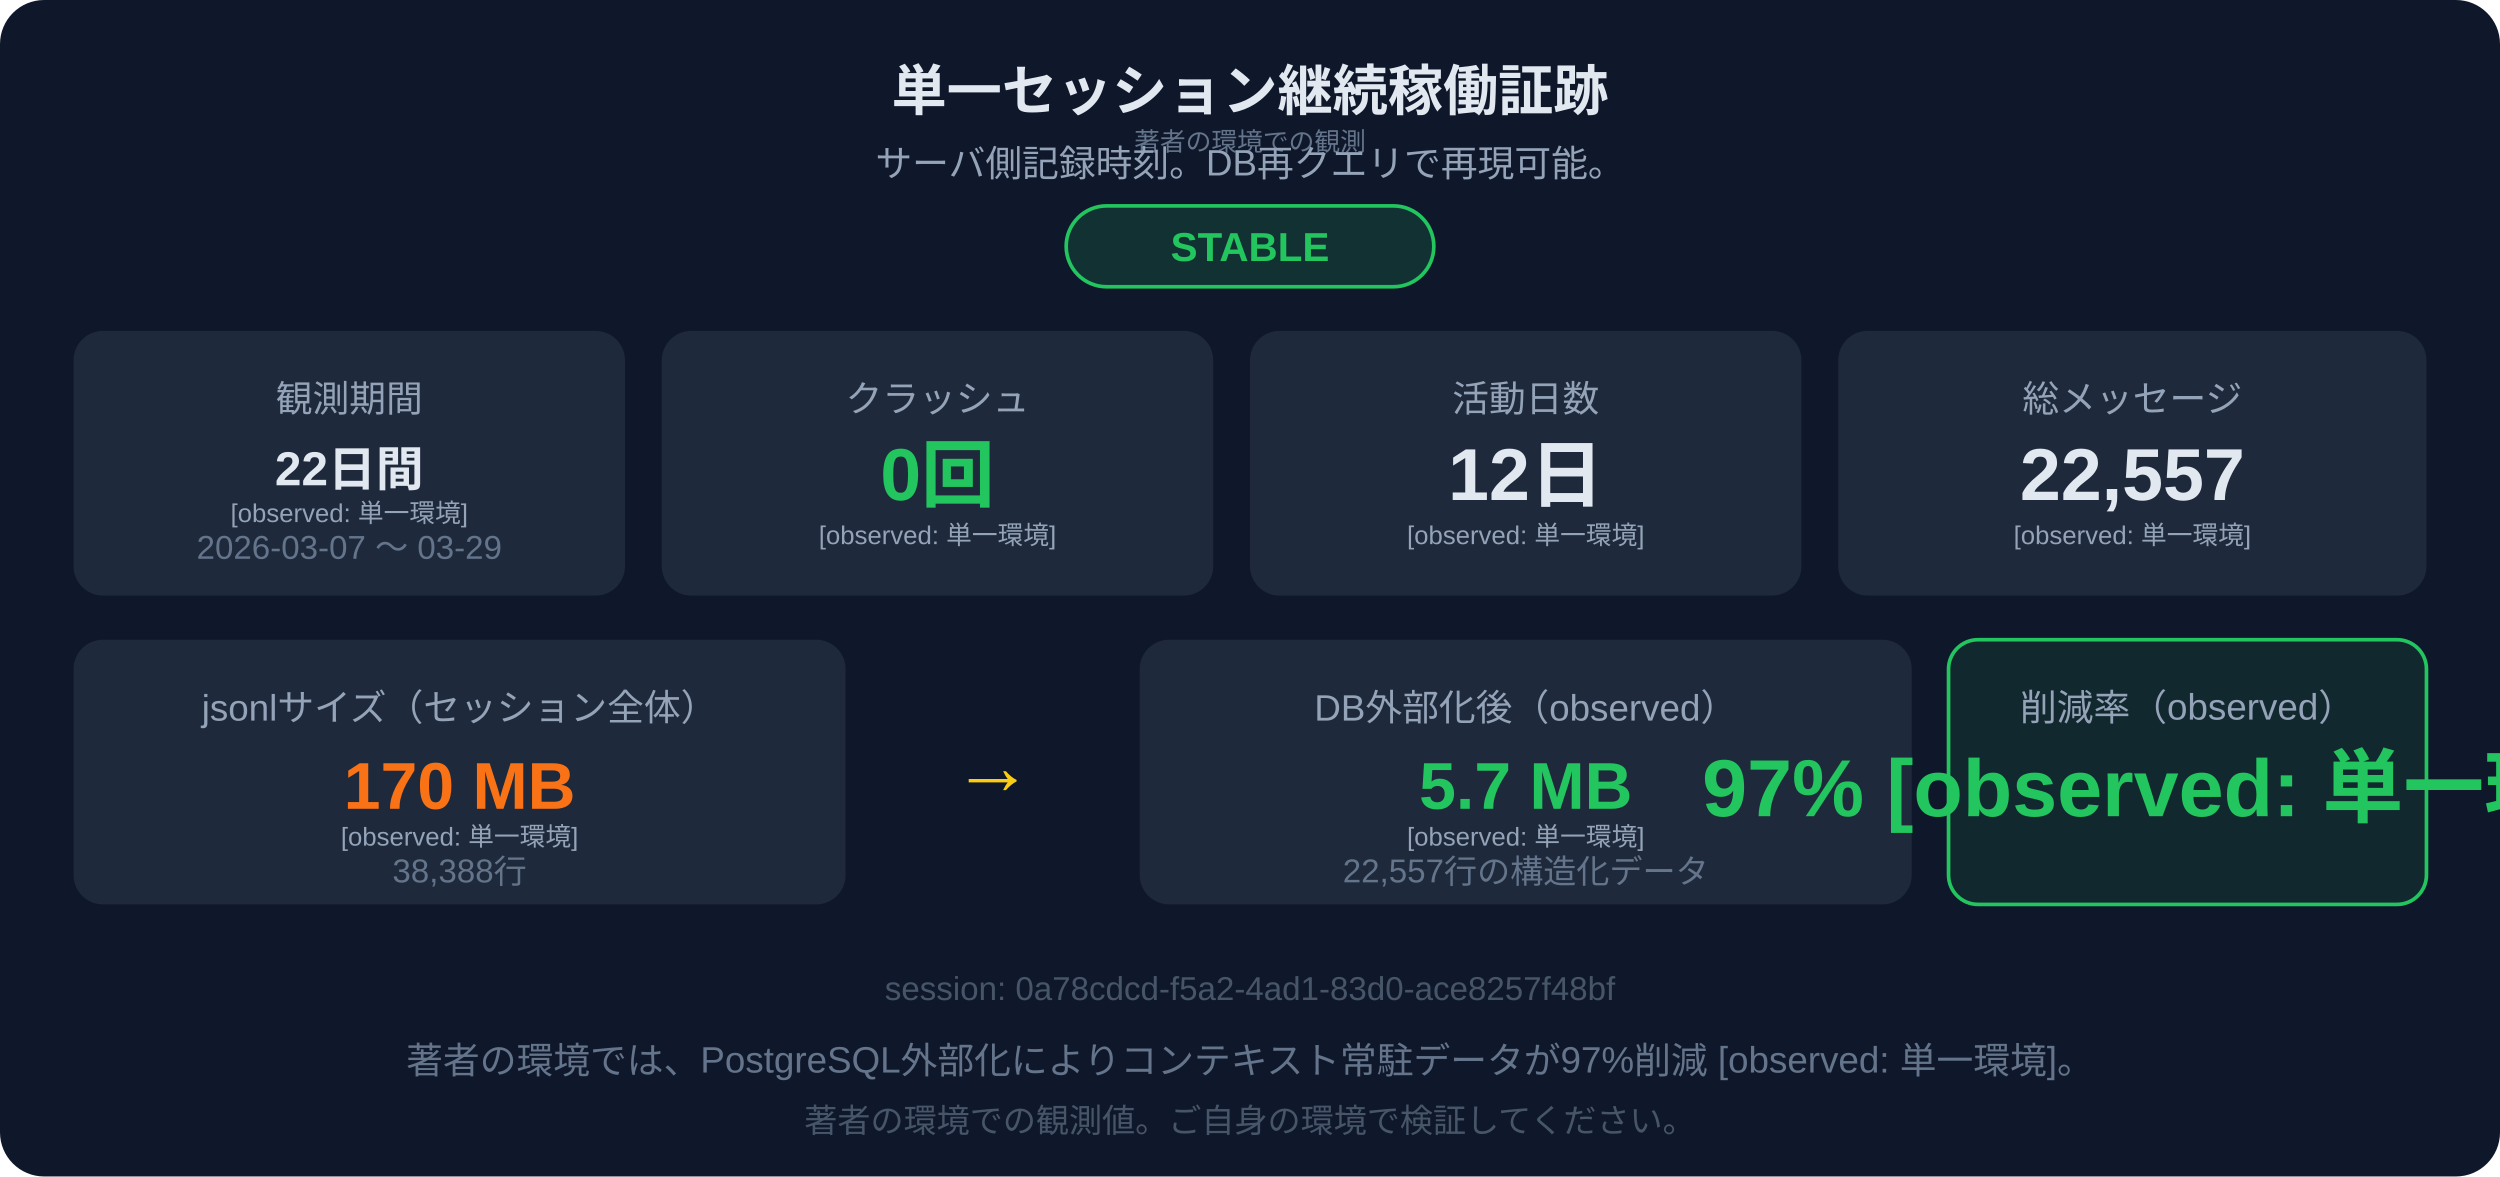
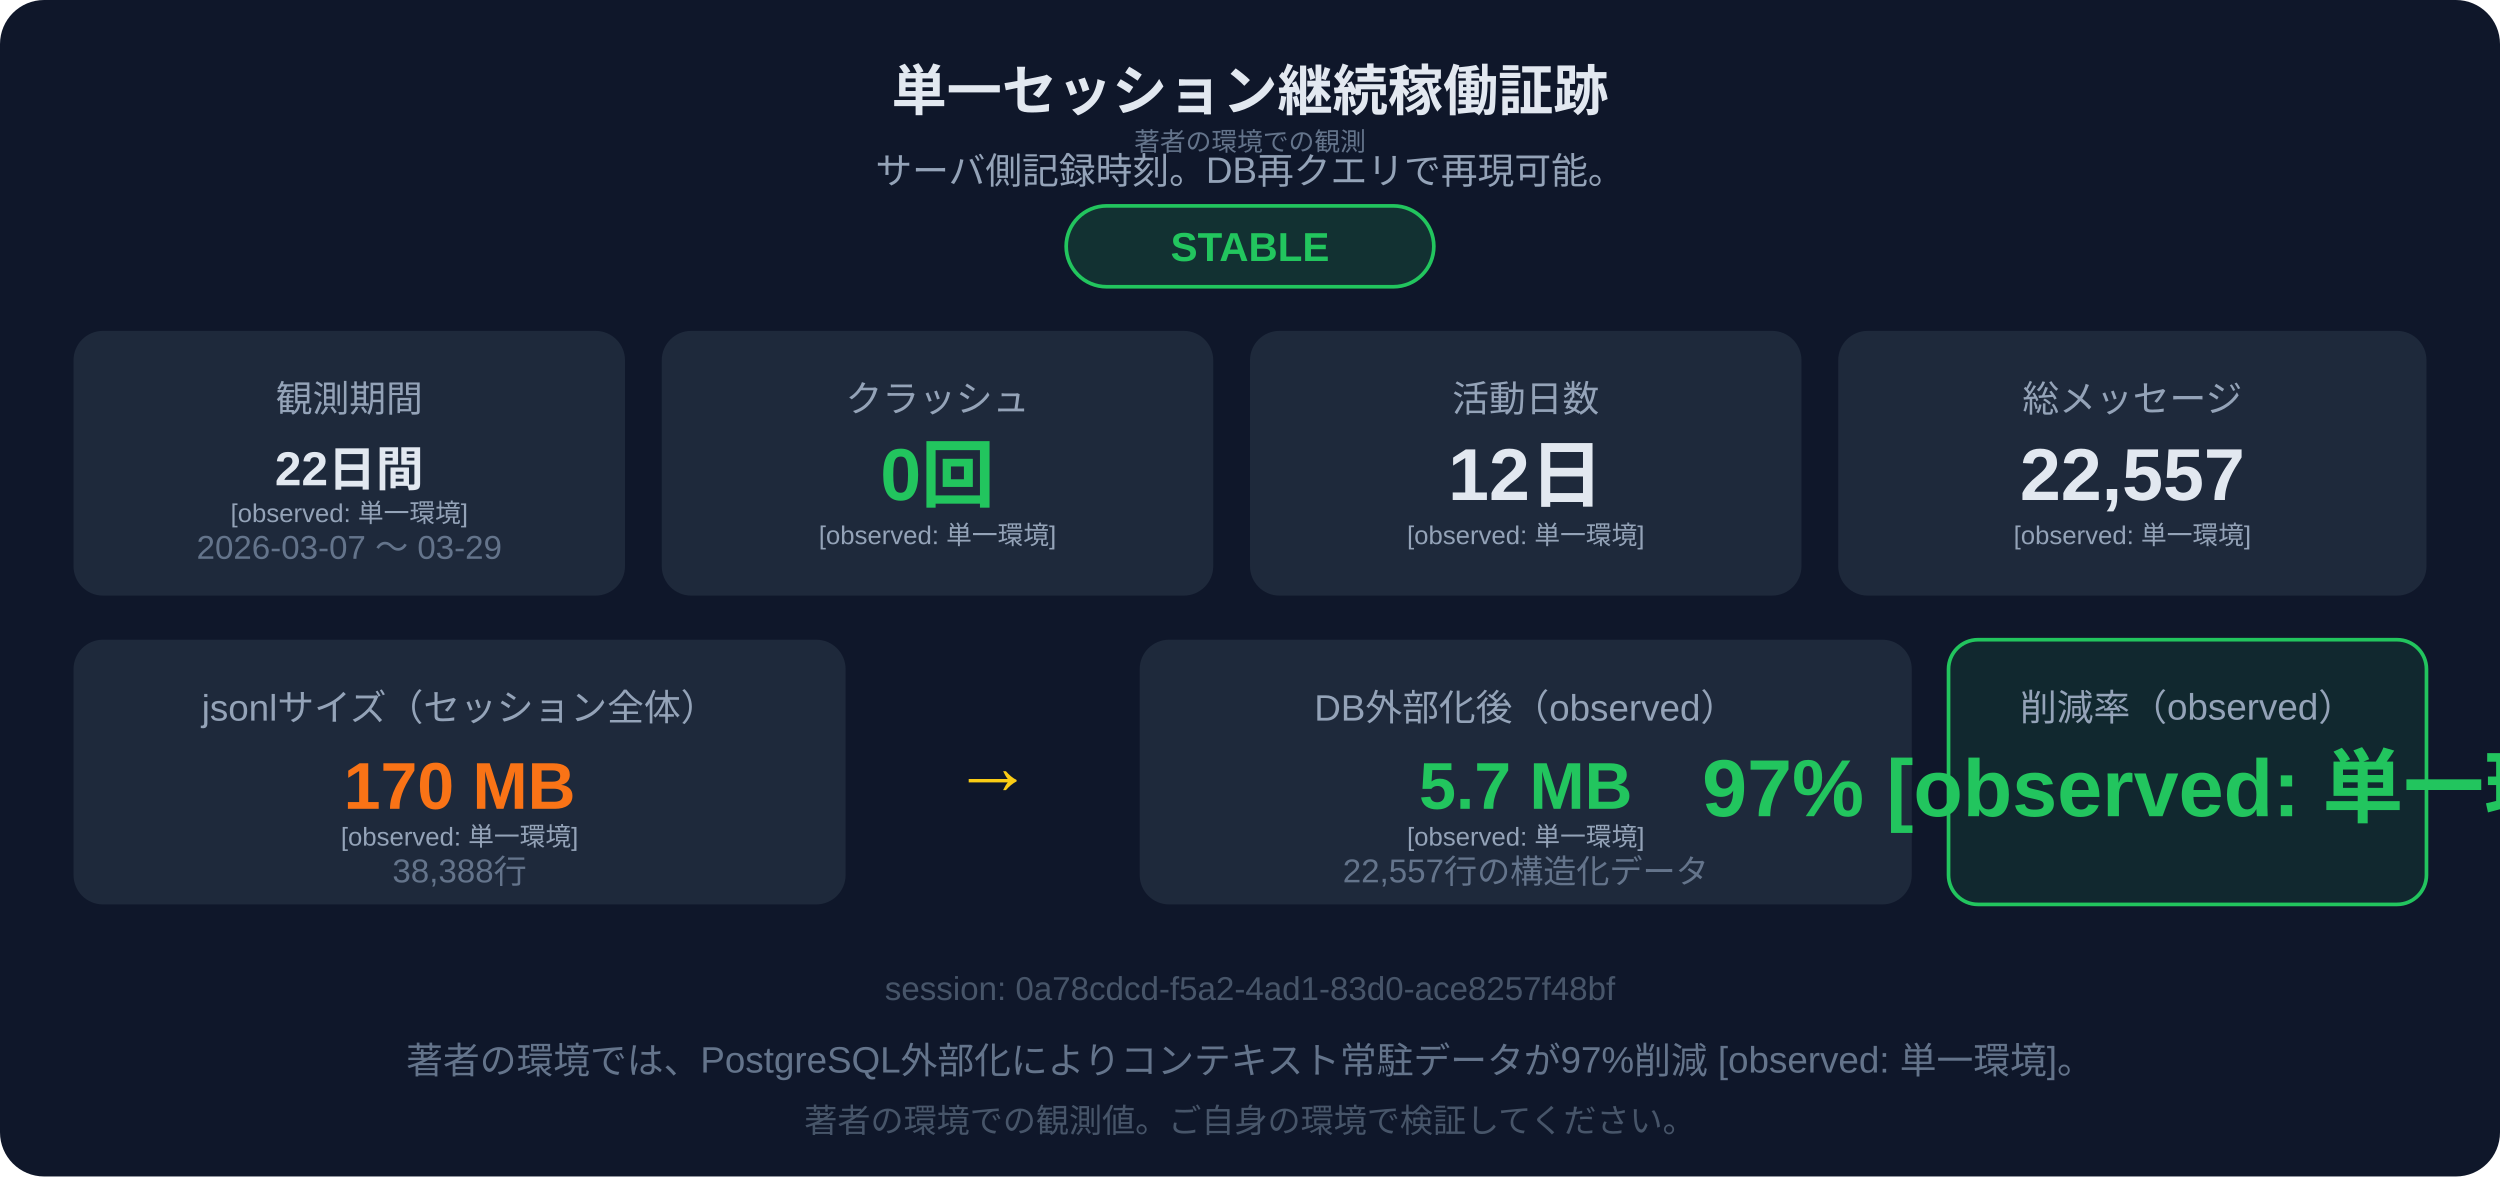
<svg xmlns="http://www.w3.org/2000/svg" viewBox="0 0 680 320" font-family="Segoe UI, Arial, sans-serif">
  <rect width="680" height="320" fill="#0f172a" rx="12" />
  <text x="340" y="30" text-anchor="middle" fill="#e2e8f0" font-size="15" font-weight="600">単一セッション継続稼働証跡</text>
  <text x="340" y="41" text-anchor="middle" fill="#64748b" font-size="7">著者の環境での観測</text>
-   <text x="340" y="48" text-anchor="middle" fill="#94a3b8" font-size="10">サーバ側記録時刻。DB再クエリで再現可能。</text>
+   <text x="340" y="50" text-anchor="middle" fill="#94a3b8" font-size="10">サーバ側記録時刻。DB再クエリで再現可能。</text>
  <rect x="290" y="56" width="100" height="22" fill="#22c55e" fill-opacity="0.15" rx="11" stroke="#22c55e" stroke-width="1" />
  <text x="340" y="71" text-anchor="middle" fill="#22c55e" font-size="11" font-weight="600">STABLE</text>
  <rect x="20" y="90" width="150" height="72" fill="#1e293b" rx="8" />
  <text x="95" y="112" text-anchor="middle" fill="#94a3b8" font-size="10">観測期間</text>
  <text x="95" y="132" text-anchor="middle" fill="#e2e8f0" font-size="13" font-weight="600">22日間</text>
  <text x="95" y="142" text-anchor="middle" fill="#94a3b8" font-size="7">[observed: 単一環境]</text>
  <text x="95" y="152" text-anchor="middle" fill="#64748b" font-size="9">2026-03-07 〜 03-29</text>
  <rect x="180" y="90" width="150" height="72" fill="#1e293b" rx="8" />
  <text x="255" y="112" text-anchor="middle" fill="#94a3b8" font-size="10">クラッシュ</text>
  <text x="255" y="136" text-anchor="middle" fill="#22c55e" font-size="20" font-weight="700">0回</text>
  <text x="255" y="148" text-anchor="middle" fill="#94a3b8" font-size="7">[observed: 単一環境]</text>
  <rect x="340" y="90" width="150" height="72" fill="#1e293b" rx="8" />
  <text x="415" y="112" text-anchor="middle" fill="#94a3b8" font-size="10">活動日数</text>
  <text x="415" y="136" text-anchor="middle" fill="#e2e8f0" font-size="20" font-weight="600">12日</text>
  <text x="415" y="148" text-anchor="middle" fill="#94a3b8" font-size="7">[observed: 単一環境]</text>
  <rect x="500" y="90" width="160" height="72" fill="#1e293b" rx="8" />
  <text x="580" y="112" text-anchor="middle" fill="#94a3b8" font-size="10">総メッセージ</text>
  <text x="580" y="136" text-anchor="middle" fill="#e2e8f0" font-size="20" font-weight="600">22,557</text>
  <text x="580" y="148" text-anchor="middle" fill="#94a3b8" font-size="7">[observed: 単一環境]</text>
  <rect x="20" y="174" width="210" height="72" fill="#1e293b" rx="8" />
  <text x="125" y="196" text-anchor="middle" fill="#94a3b8" font-size="10">jsonlサイズ（セッション全体）</text>
  <text x="125" y="220" text-anchor="middle" fill="#f97316" font-size="18" font-weight="600">170 MB</text>
  <text x="125" y="230" text-anchor="middle" fill="#94a3b8" font-size="7">[observed: 単一環境]</text>
  <text x="125" y="240" text-anchor="middle" fill="#64748b" font-size="9">38,388行</text>
  <rect x="240" y="174" width="60" height="72" fill="none" />
  <text x="270" y="216" text-anchor="middle" fill="#facc15" font-size="22">→</text>
  <rect x="310" y="174" width="210" height="72" fill="#1e293b" rx="8" />
  <text x="415" y="196" text-anchor="middle" fill="#94a3b8" font-size="10">DB外部化後（observed）</text>
  <text x="415" y="220" text-anchor="middle" fill="#22c55e" font-size="18" font-weight="600">5.7 MB</text>
  <text x="415" y="230" text-anchor="middle" fill="#94a3b8" font-size="7">[observed: 単一環境]</text>
  <text x="415" y="240" text-anchor="middle" fill="#64748b" font-size="9">22,557行の構造化データ</text>
  <rect x="530" y="174" width="130" height="72" fill="#22c55e" fill-opacity="0.1" rx="8" stroke="#22c55e" stroke-width="1" />
  <text x="595" y="196" text-anchor="middle" fill="#94a3b8" font-size="10">削減率（observed）</text>
  <text x="595" y="222" text-anchor="middle" fill="#22c55e" font-size="22" font-weight="700">97% [observed: 単一環境]</text>
  <text x="340" y="272" text-anchor="middle" fill="#475569" font-size="9">session: 0a78cdcd-f5a2-4ad1-83d0-ace8257f48bf</text>
  <text x="340" y="292" text-anchor="middle" fill="#64748b" font-size="10">著者の環境では、PostgreSQL外部化によりコンテキスト常駐データが97%削減 [observed: 単一環境]。</text>
  <text x="340" y="308" text-anchor="middle" fill="#475569" font-size="9">著者の環境での観測値。ご自身の環境で検証してください。</text>
</svg>
